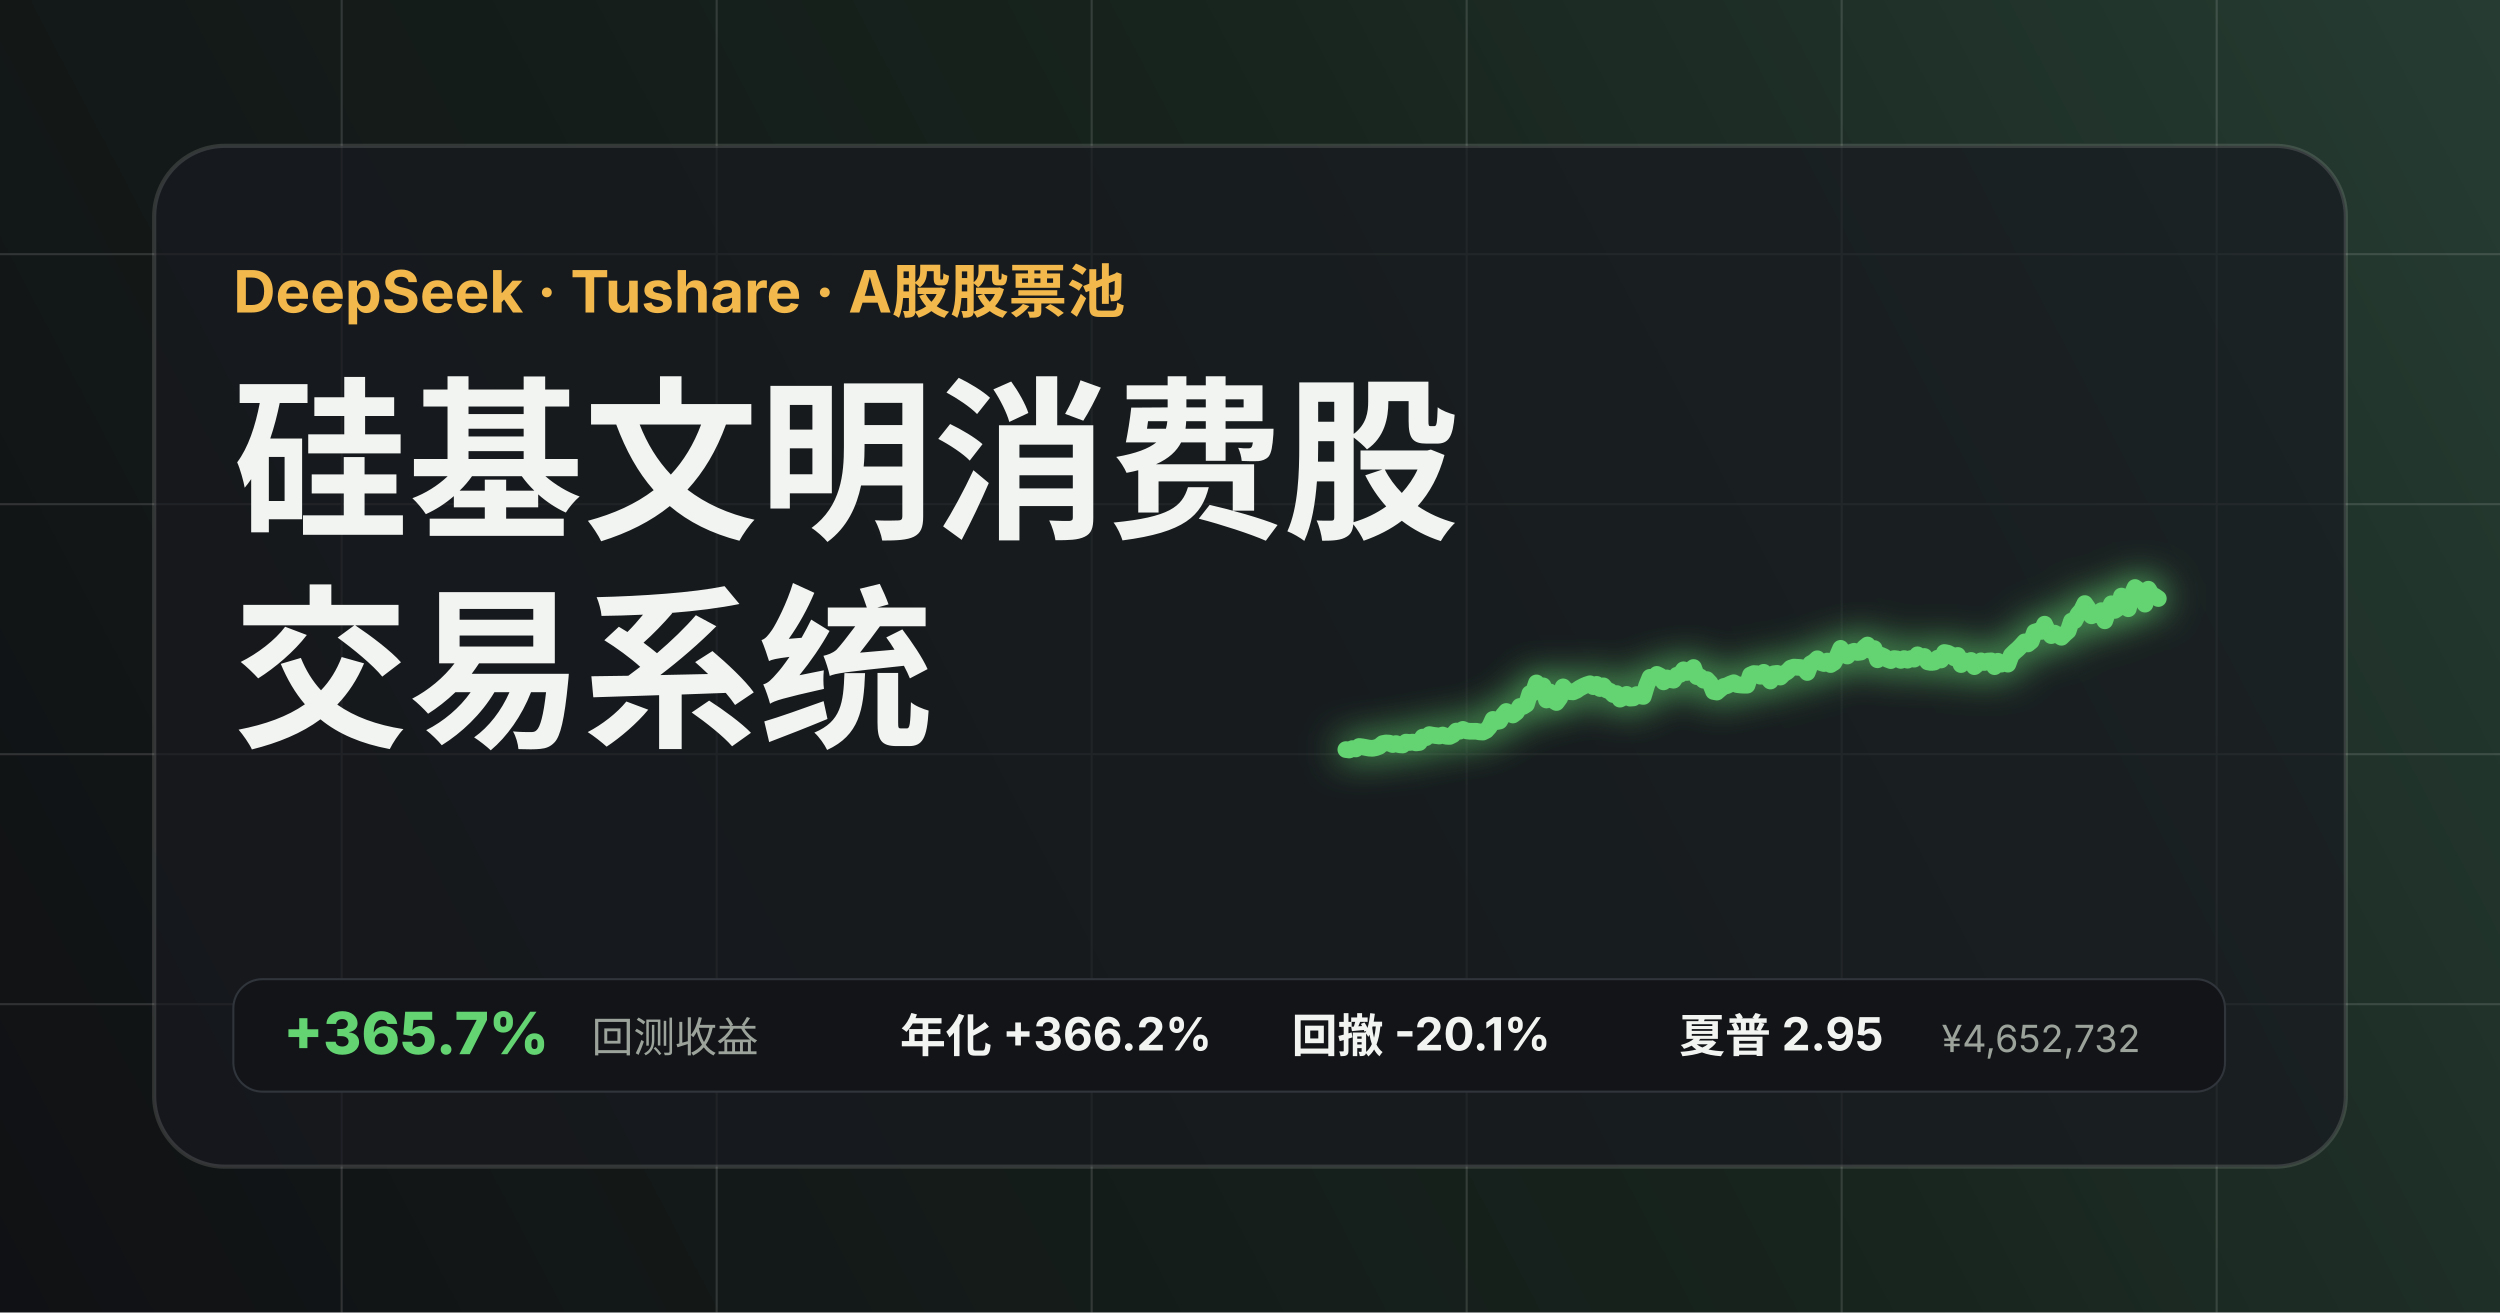
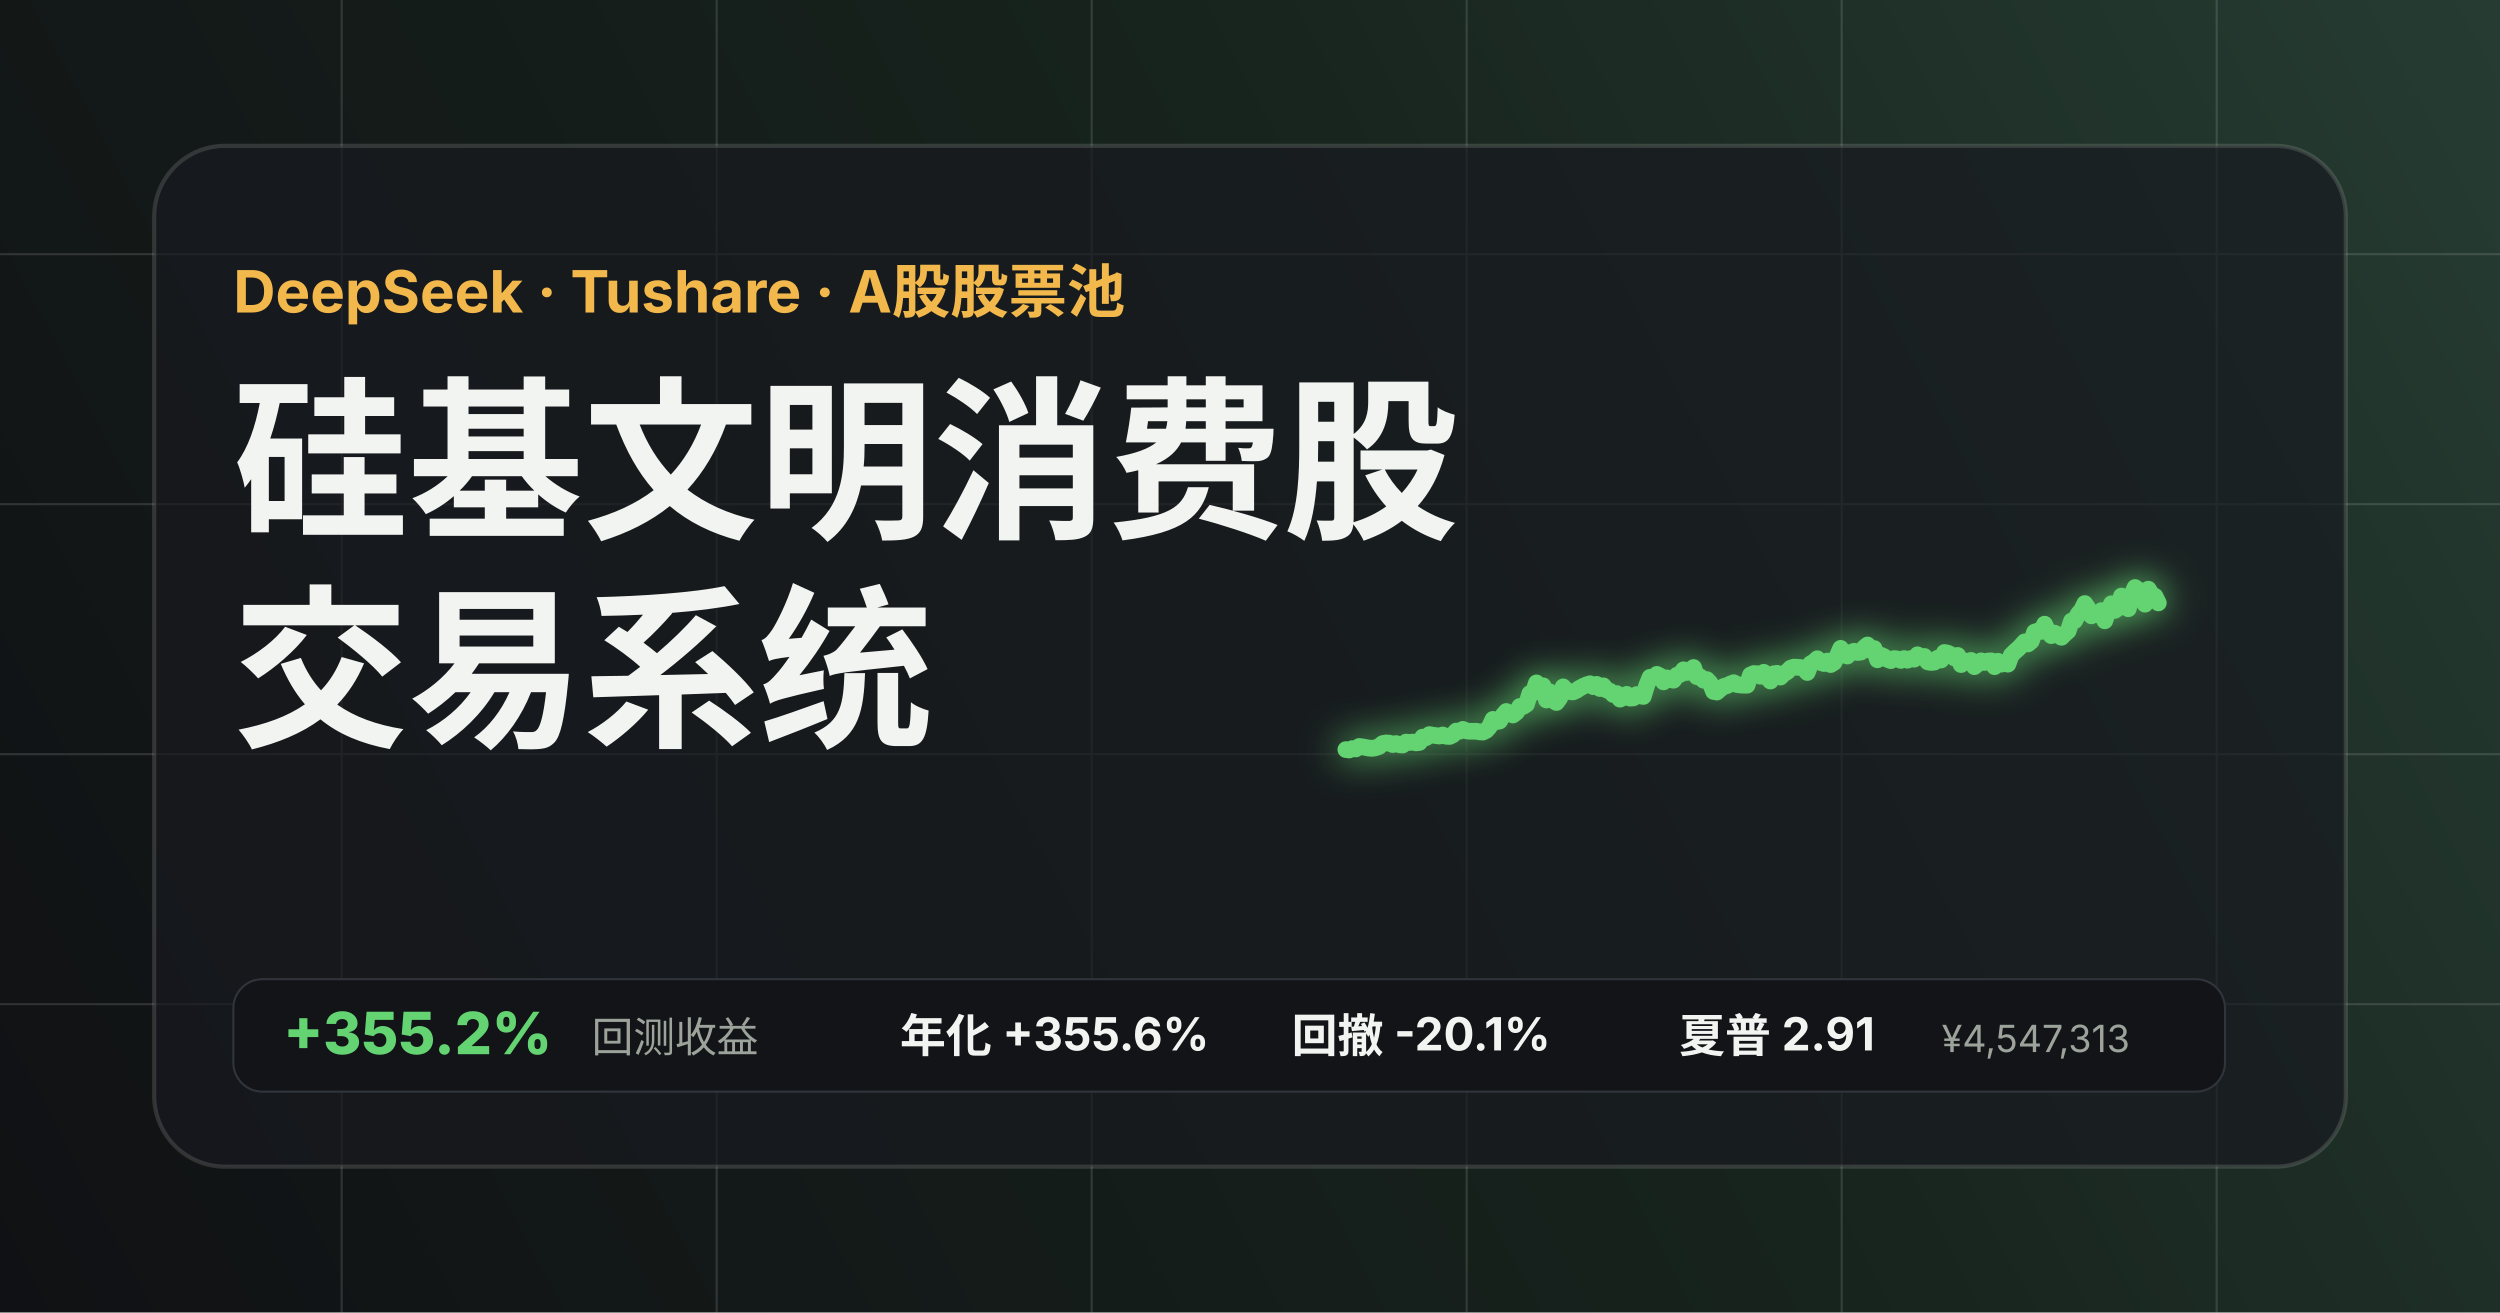
<svg xmlns="http://www.w3.org/2000/svg" viewBox="0 0 1200 630" role="img" aria-label="硅基文明消费股交易系统">
  <defs>
    <linearGradient id="bg" x1="0" y1="630" x2="1200" y2="0" gradientUnits="userSpaceOnUse">
      <stop offset="0" stop-color="#101114" />
      <stop offset=".58" stop-color="#17231d" />
      <stop offset="1" stop-color="#263c32" />
    </linearGradient>
    <filter id="soft-glow" x="-20%" y="-30%" width="140%" height="160%">
      <feGaussianBlur stdDeviation="9" result="blur" />
      <feMerge>
        <feMergeNode in="blur" />
        <feMergeNode in="SourceGraphic" />
      </feMerge>
    </filter>
  </defs>
  <rect width="1200" height="630" fill="url(#bg)" />
  <g opacity=".14" stroke="#f2f4f1" stroke-width="1">
    <path d="M0 122h1200M0 242h1200M0 362h1200M0 482h1200" />
    <path d="M164 0v630M344 0v630M524 0v630M704 0v630M884 0v630M1064 0v630" />
  </g>
  <rect x="74" y="70" width="1052" height="490" rx="34" fill="#181a1f" fill-opacity=".68" stroke="#f2f4f1" stroke-opacity=".14" stroke-width="2" />
  <text x="112" y="150" fill="#f2b84b" font-family="-apple-system,BlinkMacSystemFont,'Segoe UI','PingFang SC','Microsoft YaHei',sans-serif" font-size="28" font-weight="700">DeepSeek · Tushare · A股股票池</text>
  <text x="112" y="252" fill="#f2f4f1" font-family="-apple-system,BlinkMacSystemFont,'Segoe UI','PingFang SC','Microsoft YaHei',sans-serif" font-size="84" font-weight="850">硅基文明消费股</text>
  <text x="112" y="352" fill="#f2f4f1" font-family="-apple-system,BlinkMacSystemFont,'Segoe UI','PingFang SC','Microsoft YaHei',sans-serif" font-size="84" font-weight="850">交易系统</text>
  <g font-family="-apple-system,BlinkMacSystemFont,'Segoe UI','PingFang SC','Microsoft YaHei',sans-serif">
    <g transform="translate(112 470)">
      <rect width="956" height="54" rx="14" fill="#121418" stroke="#30343b" />
-       <text x="24" y="36" fill="#63d471" font-size="28" font-weight="800">+365.7%</text>
+       <text x="24" y="36" fill="#63d471" font-size="28" font-weight="800">+355.2%</text>
      <text x="172" y="35" fill="#9ca39a" font-size="20">回测收益</text>
-       <text x="320" y="35" fill="#f2f4f1" font-size="22" font-weight="700">年化 +366.2%</text>
+       <text x="320" y="35" fill="#f2f4f1" font-size="22" font-weight="700">年化 +355.6%</text>
      <text x="508" y="35" fill="#f2f4f1" font-size="22" font-weight="700">回撤 -20.1%</text>
-       <text x="694" y="35" fill="#f2f4f1" font-size="22" font-weight="700">夏普 2.95</text>
-       <text x="820" y="35" fill="#9ca39a" font-size="18">¥4,652,732</text>
+       <text x="694" y="35" fill="#f2f4f1" font-size="22" font-weight="700">夏普 2.91</text>
+       <text x="820" y="35" fill="#9ca39a" font-size="18">¥4,547,313</text>
    </g>
  </g>
-   <polyline points="646.0,359.8 647.6,360.0 649.2,359.3 650.8,359.5 652.4,358.3 654.0,358.5 655.6,358.8 657.2,359.1 658.8,359.2 660.4,358.9 662.0,358.3 663.7,356.9 665.3,356.6 666.9,356.7 668.5,357.4 670.1,356.9 671.7,357.5 673.3,357.6 674.9,356.2 676.5,356.4 678.1,356.2 679.7,356.6 681.3,356.4 682.9,353.8 684.5,354.1 686.1,352.6 687.7,352.9 689.3,353.1 690.9,353.3 692.5,352.8 694.1,353.4 695.8,353.5 697.4,352.7 699.0,350.9 700.6,351.0 702.2,350.1 703.8,350.8 705.4,351.0 707.0,351.0 708.6,351.0 710.2,351.3 711.8,351.4 713.4,350.6 715.0,348.8 716.6,345.3 718.2,346.4 719.8,346.1 721.4,343.4 723.0,341.5 724.6,342.3 726.2,343.2 727.9,341.9 729.5,339.1 731.1,339.1 732.7,338.1 734.3,332.9 735.9,332.6 737.5,327.8 739.1,331.6 740.7,329.2 742.3,336.0 743.9,332.1 745.5,336.2 747.1,337.2 748.7,335.0 750.3,329.7 751.9,331.5 753.5,332.0 755.1,332.1 756.7,331.4 758.3,330.3 760.0,329.4 761.6,328.7 763.2,328.2 764.8,329.6 766.4,328.5 768.0,330.5 769.6,329.2 771.2,331.2 772.8,331.8 774.4,333.4 776.0,332.9 777.6,335.6 779.2,334.8 780.8,333.3 782.4,335.1 784.0,335.0 785.6,333.4 787.2,334.0 788.8,334.3 790.4,329.0 792.0,325.1 793.7,325.3 795.3,323.7 796.9,324.5 798.5,327.3 800.1,325.4 801.7,326.2 803.3,326.5 804.9,324.1 806.5,323.7 808.1,321.5 809.7,322.8 811.3,321.7 812.9,320.4 814.5,324.8 816.1,324.9 817.7,326.5 819.3,326.2 820.9,327.9 822.5,331.9 824.1,332.2 825.8,330.7 827.4,329.5 829.0,329.1 830.6,328.3 832.2,327.7 833.8,328.6 835.4,328.8 837.0,328.9 838.6,328.9 840.2,324.0 841.8,323.3 843.4,323.4 845.0,324.6 846.6,322.7 848.2,325.1 849.8,326.9 851.4,323.4 853.0,323.2 854.6,325.0 856.2,323.4 857.9,322.4 859.5,320.7 861.1,320.2 862.7,320.3 864.3,320.4 865.9,320.9 867.5,322.8 869.1,318.6 870.7,317.7 872.3,316.2 873.9,318.0 875.5,318.5 877.1,317.3 878.7,319.0 880.3,318.0 881.9,314.9 883.5,311.2 885.1,313.7 886.7,314.9 888.3,313.2 890.0,312.6 891.6,313.2 893.2,313.0 894.8,310.9 896.4,309.6 898.0,312.2 899.6,311.3 901.2,316.7 902.8,314.5 904.4,315.2 906.0,316.5 907.6,317.1 909.2,316.1 910.8,316.3 912.4,317.0 914.0,316.1 915.6,316.9 917.2,316.1 918.8,316.4 920.4,314.3 922.0,315.4 923.7,315.1 925.3,317.7 926.9,318.0 928.5,317.8 930.1,315.9 931.7,316.8 933.3,313.2 934.9,313.5 936.5,314.3 938.1,315.8 939.7,314.6 941.3,319.0 942.9,317.2 944.5,317.8 946.1,317.0 947.7,320.0 949.3,318.7 950.9,317.2 952.5,318.0 954.1,317.3 955.8,317.2 957.4,320.0 959.0,317.4 960.6,318.8 962.2,317.9 963.8,318.8 965.4,314.5 967.0,312.9 968.6,311.5 970.2,309.9 971.8,308.1 973.4,309.1 975.0,307.8 976.6,303.4 978.2,302.9 979.8,303.1 981.4,299.6 983.0,303.1 984.6,305.1 986.2,303.9 987.9,304.9 989.5,305.9 991.1,304.3 992.7,302.9 994.3,298.1 995.9,297.9 997.5,294.8 999.1,293.0 1000.7,289.7 1002.3,292.0 1003.9,295.6 1005.5,294.3 1007.1,295.2 1008.7,293.1 1010.3,298.0 1011.9,293.3 1013.5,289.8 1015.1,293.0 1016.7,291.9 1018.3,286.1 1020.0,287.9 1021.6,292.2 1023.2,285.7 1024.8,282.0 1026.4,283.1 1028.0,285.8 1029.6,290.0 1031.2,282.8 1032.8,285.4 1034.4,286.2 1036.0,287.3" fill="none" stroke="#63d471" stroke-width="8" stroke-linecap="round" stroke-linejoin="round" filter="url(#soft-glow)" />
+   <polyline points="646.0,359.8 647.6,360.0 649.2,359.3 650.8,359.5 652.4,358.3 654.0,358.5 655.6,358.8 657.2,359.1 658.8,359.2 660.4,358.9 662.0,358.3 663.7,356.9 665.3,356.6 666.9,356.7 668.5,357.4 670.1,356.9 671.7,357.5 673.3,357.6 674.9,356.2 676.5,356.4 678.1,356.2 679.7,356.6 681.3,356.4 682.9,353.8 684.5,354.1 686.1,352.6 687.7,352.9 689.3,353.1 690.9,353.3 692.5,352.8 694.1,353.4 695.8,353.5 697.4,352.7 699.0,350.9 700.6,351.0 702.2,350.1 703.8,350.8 705.4,351.0 707.0,351.0 708.6,351.0 710.2,351.3 711.8,351.4 713.4,350.6 715.0,348.8 716.6,345.3 718.2,346.4 719.8,346.1 721.4,343.4 723.0,341.5 724.6,342.3 726.2,343.2 727.9,341.9 729.5,339.1 731.1,339.1 732.7,338.1 734.3,332.9 735.9,332.6 737.5,327.8 739.1,331.6 740.7,329.2 742.3,336.0 743.9,332.1 745.5,336.2 747.1,337.2 748.7,335.0 750.3,329.7 751.9,331.5 753.5,332.0 755.1,332.1 756.7,331.4 758.3,330.3 760.0,329.4 761.6,328.7 763.2,328.2 764.8,329.6 766.4,328.5 768.0,330.5 769.6,329.2 771.2,331.2 772.8,331.8 774.4,333.4 776.0,332.9 777.6,335.6 779.2,334.8 780.8,333.3 782.4,335.1 784.0,335.0 785.6,333.4 787.2,334.0 788.8,334.3 790.4,329.0 792.0,325.1 793.7,325.3 795.3,323.7 796.9,324.5 798.5,327.3 800.1,325.4 801.7,326.2 803.3,326.5 804.9,324.1 806.5,323.7 808.1,321.5 809.7,322.8 811.3,321.7 812.9,320.4 814.5,324.8 816.1,324.9 817.7,326.5 819.3,326.2 820.9,327.9 822.5,331.9 824.1,332.2 825.8,330.7 827.4,329.5 829.0,329.1 830.6,328.3 832.2,327.7 833.8,328.6 835.4,328.8 837.0,328.9 838.6,328.9 840.2,324.0 841.8,323.3 843.4,323.4 845.0,324.6 846.6,322.7 848.2,325.1 849.8,326.9 851.4,323.4 853.0,323.2 854.6,325.0 856.2,323.4 857.9,322.4 859.5,320.7 861.1,320.2 862.7,320.3 864.3,320.4 865.9,320.9 867.5,322.8 869.1,318.6 870.7,317.7 872.3,316.2 873.9,318.0 875.5,318.5 877.1,317.3 878.7,319.0 880.3,318.0 881.9,314.9 883.5,311.2 885.1,313.7 886.7,314.9 888.3,313.2 890.0,312.6 891.6,313.2 893.2,313.0 894.8,310.9 896.4,309.6 898.0,312.2 899.6,311.3 901.2,316.7 902.8,314.5 904.4,315.2 906.0,316.5 907.6,317.1 909.2,316.1 910.8,316.3 912.4,317.0 914.0,316.1 915.6,316.9 917.2,316.1 918.8,316.4 920.4,314.3 922.0,315.4 923.7,315.1 925.3,317.7 926.9,318.0 928.5,317.8 930.1,315.9 931.7,316.8 933.3,313.2 934.9,313.5 936.5,314.3 938.1,315.8 939.7,314.6 941.3,319.0 942.9,317.2 944.5,317.8 946.1,317.0 947.7,320.0 949.3,318.7 950.9,317.2 952.5,318.0 954.1,317.3 955.8,317.2 957.4,320.0 959.0,317.4 960.6,318.8 962.2,317.9 963.8,318.8 965.4,314.5 967.0,312.9 968.6,311.5 970.2,309.9 971.8,308.1 973.4,309.1 975.0,307.8 976.6,303.4 978.2,302.9 979.8,303.1 981.4,299.6 983.0,303.1 984.6,305.1 986.2,303.9 987.9,304.9 989.5,305.9 991.1,304.3 992.7,302.9 994.3,298.1 995.9,297.9 997.5,294.8 999.1,293.0 1000.7,289.7 1002.3,292.0 1003.9,295.6 1005.5,294.3 1007.1,295.2 1008.7,293.1 1010.3,298.0 1011.9,293.3 1013.5,289.8 1015.1,293.0 1016.7,291.9 1018.3,286.1 1020.0,287.9 1021.6,292.2 1023.2,285.7 1024.8,282.0 1026.4,283.1 1028.0,285.8 1029.6,290.0 1031.2,282.8 1032.8,285.4 1034.4,286.2 1036.0,289.4" fill="none" stroke="#63d471" stroke-width="8" stroke-linecap="round" stroke-linejoin="round" filter="url(#soft-glow)" />
</svg>
